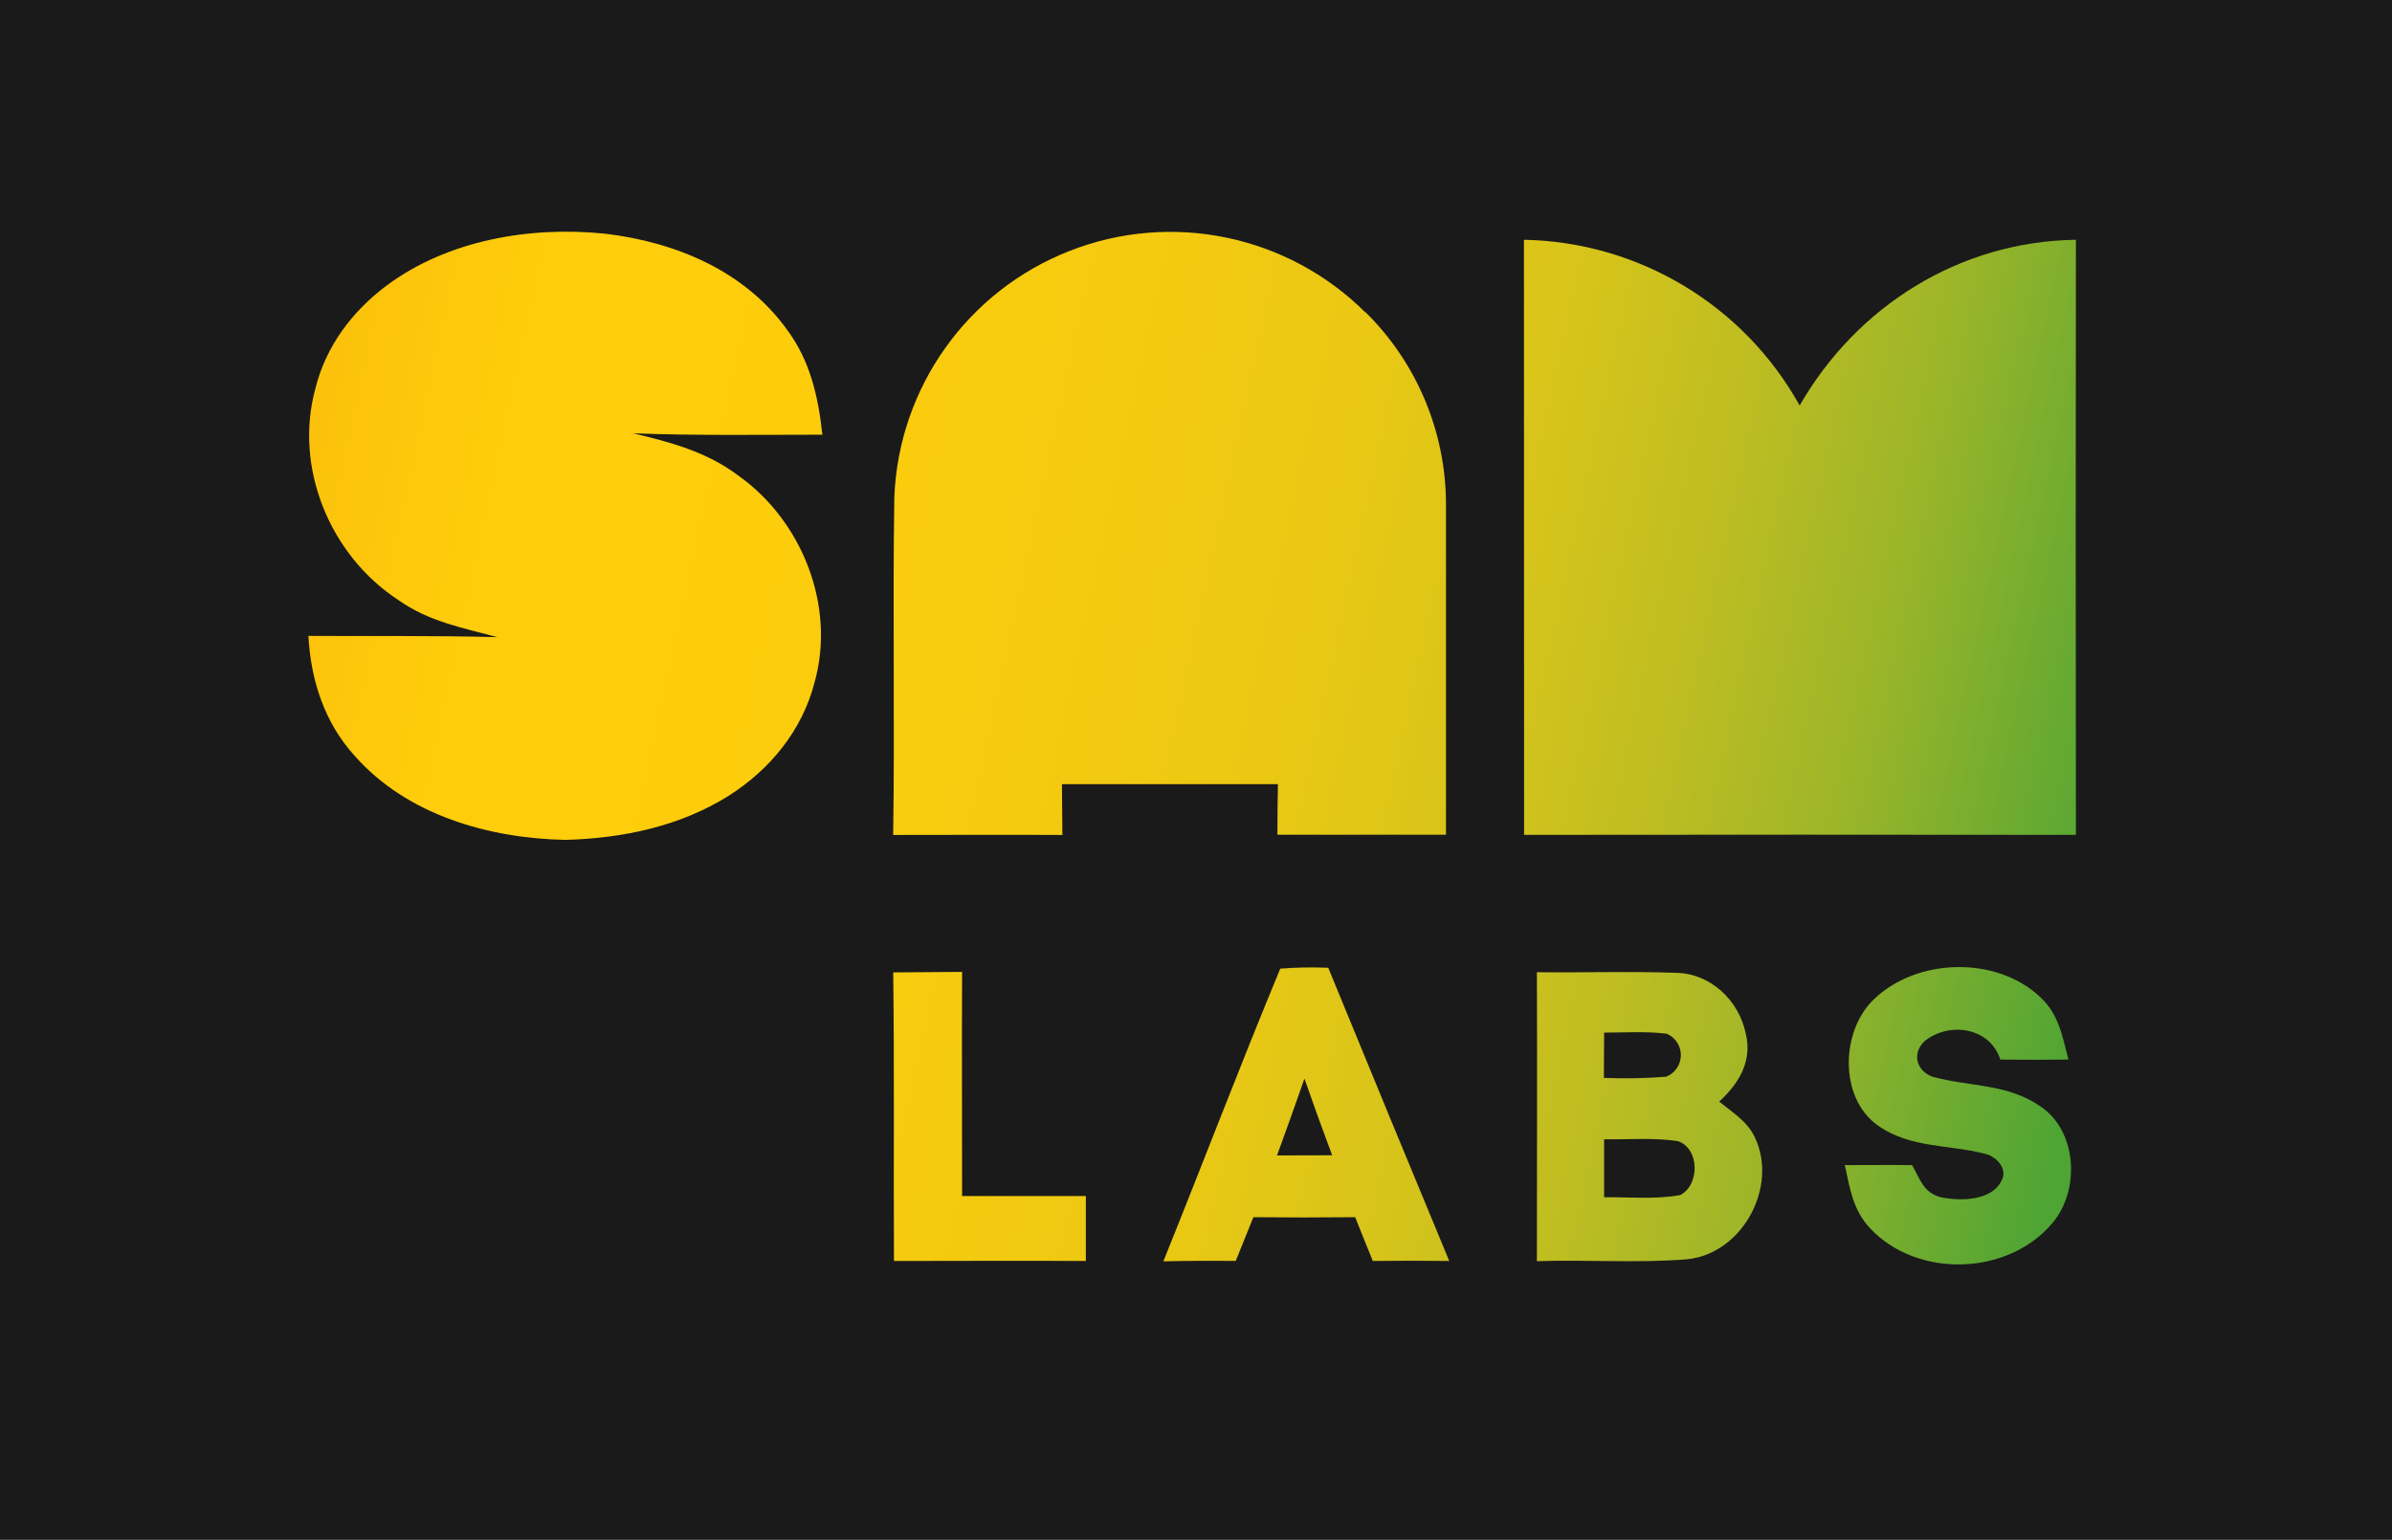
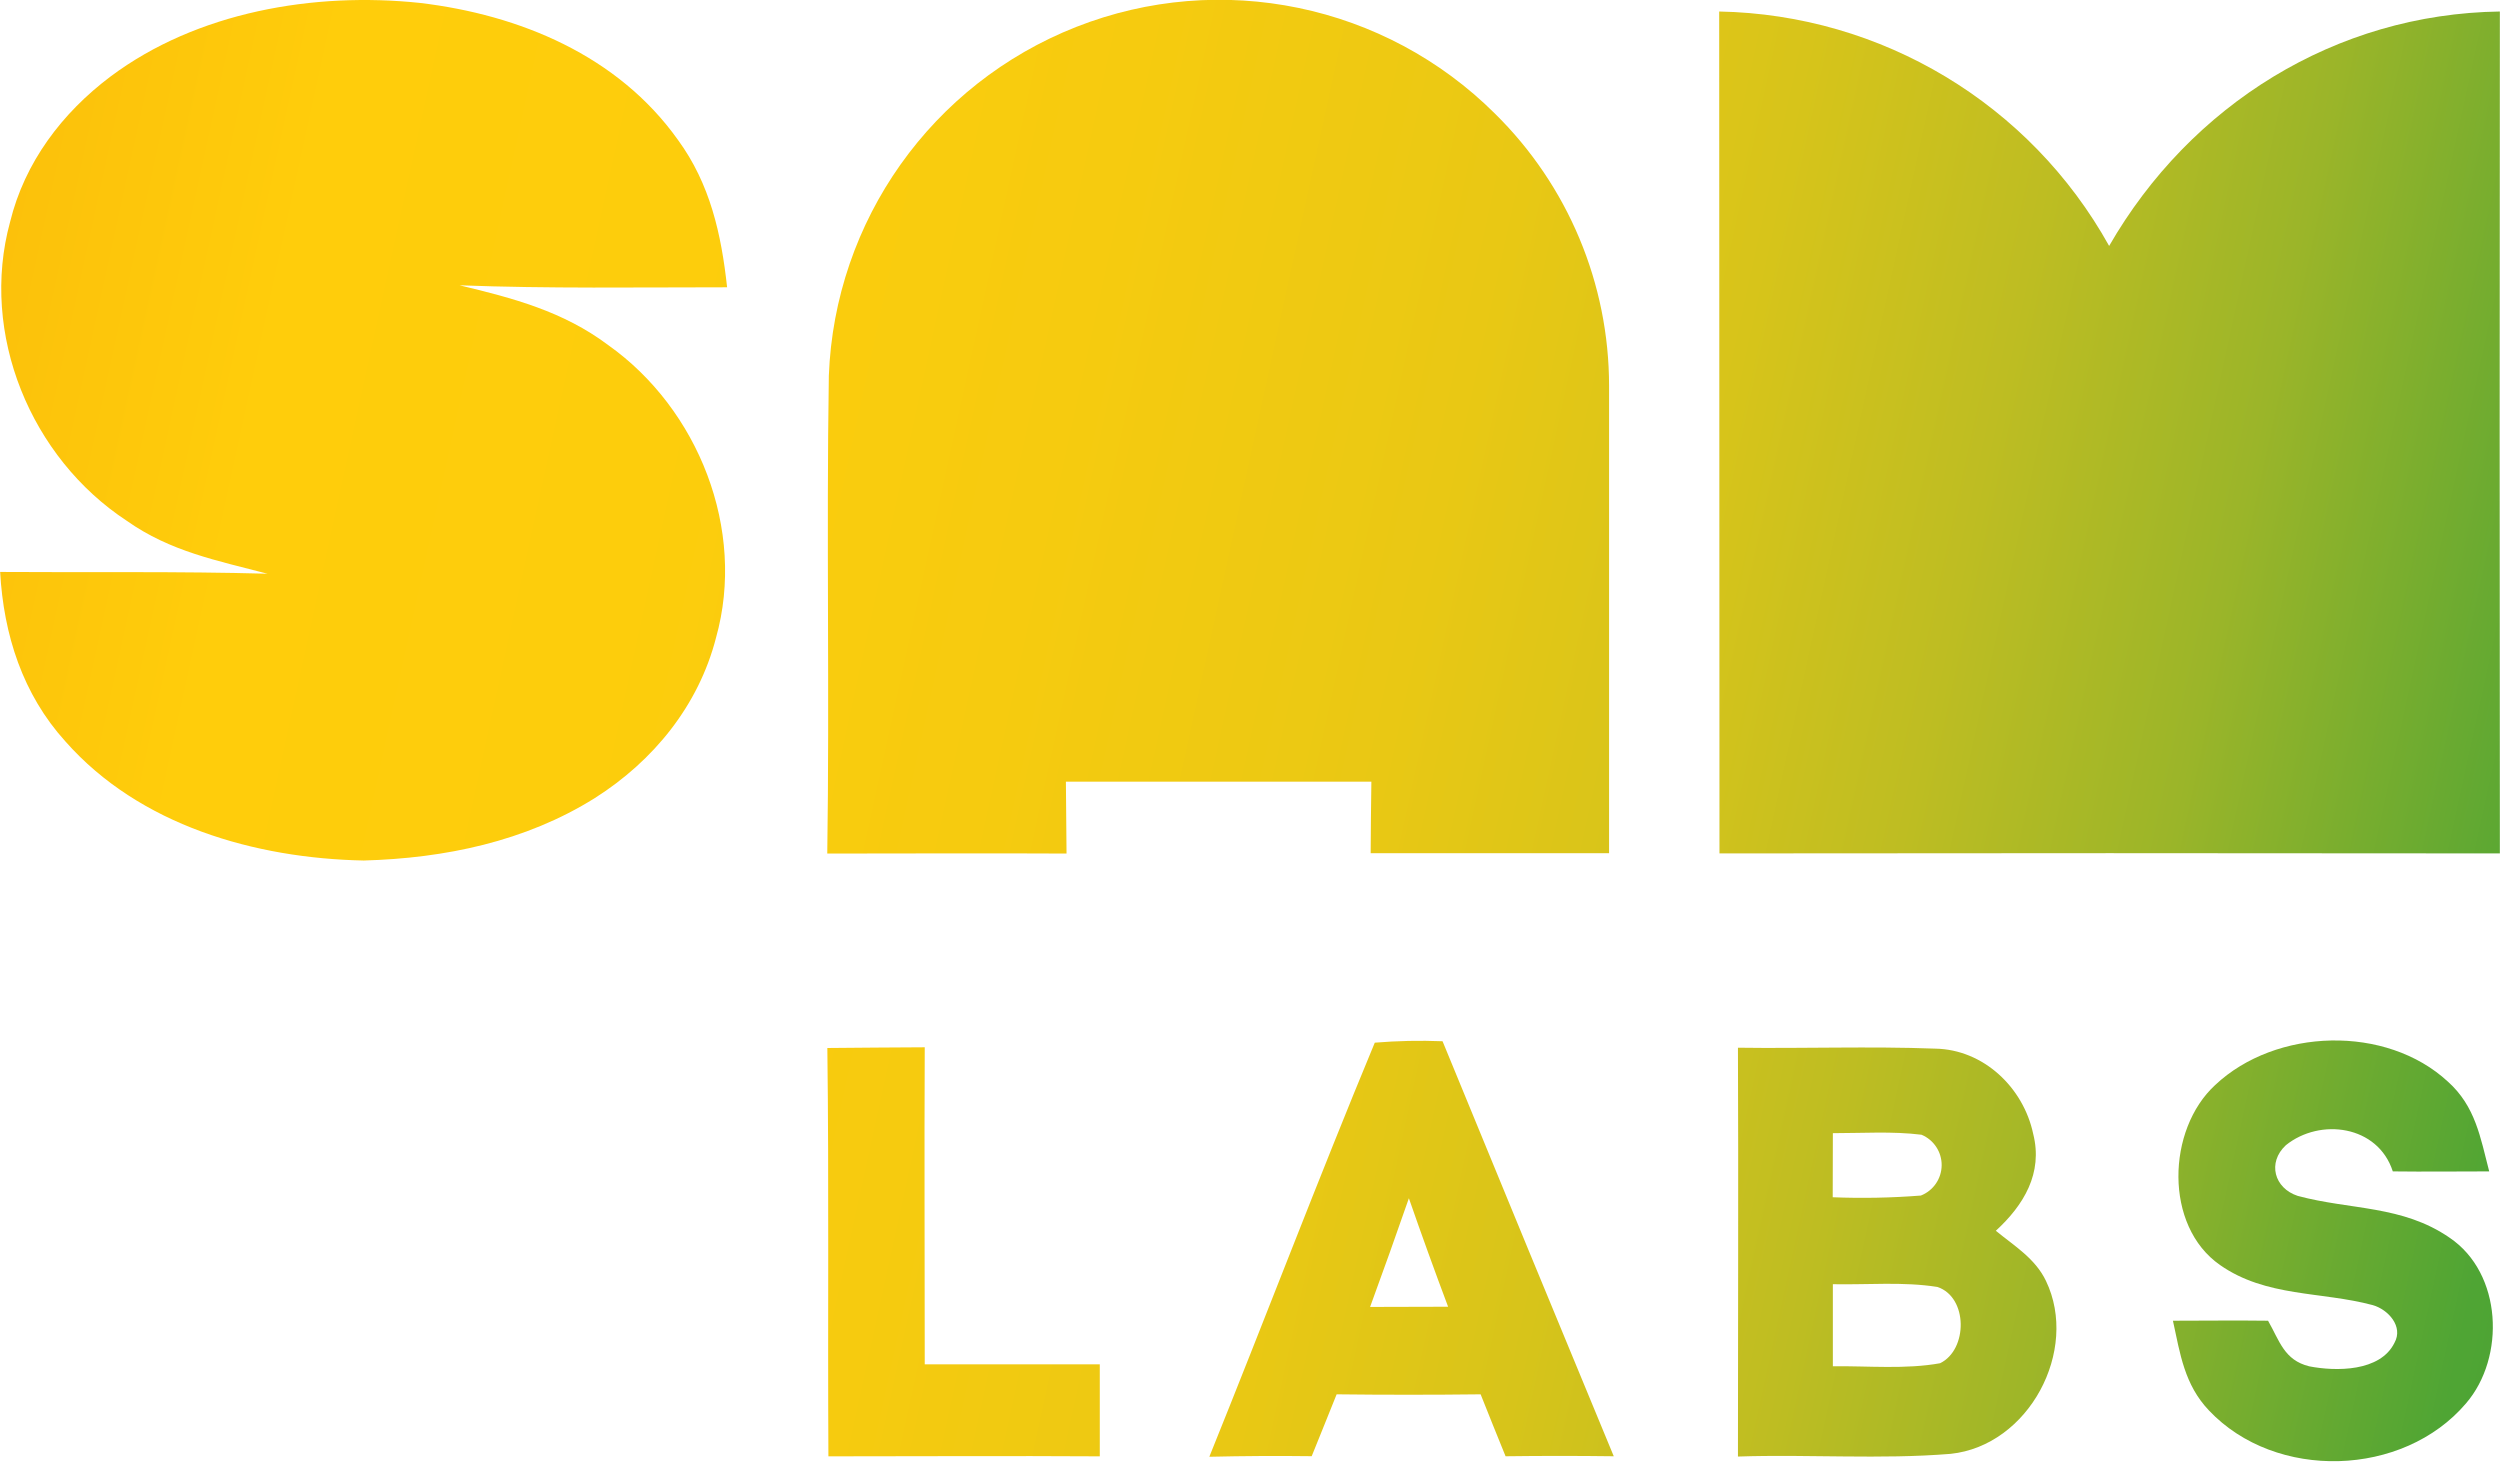
- <svg xmlns="http://www.w3.org/2000/svg" xmlns:xlink="http://www.w3.org/1999/xlink" viewBox="0 0 476.22 306.65">
+ <svg xmlns="http://www.w3.org/2000/svg" xmlns:xlink="http://www.w3.org/1999/xlink" viewBox="0 0 351.91 205.71">
  <defs>
-     <style>.cls-1{fill:#1a1a1a;}.cls-2{fill:url(#New_Gradient_Swatch_1);}.cls-3{fill:url(#New_Gradient_Swatch_1-2);}.cls-4{fill:url(#New_Gradient_Swatch_1-3);}.cls-5{fill:url(#New_Gradient_Swatch_1-4);}.cls-6{fill:url(#New_Gradient_Swatch_1-5);}.cls-7{fill:url(#New_Gradient_Swatch_1-6);}.cls-8{fill:url(#New_Gradient_Swatch_1-7);}</style>
-     <linearGradient id="New_Gradient_Swatch_1" x1="-656.82" y1="-61.38" x2="1139.69" y2="330.89" gradientUnits="userSpaceOnUse">
+     <style>.cls-1{fill:url(#New_Gradient_Swatch_1);}.cls-2{fill:url(#New_Gradient_Swatch_1-2);}.cls-3{fill:url(#New_Gradient_Swatch_1-3);}.cls-4{fill:url(#New_Gradient_Swatch_1-4);}.cls-5{fill:url(#New_Gradient_Swatch_1-5);}.cls-6{fill:url(#New_Gradient_Swatch_1-6);}.cls-7{fill:url(#New_Gradient_Swatch_1-7);}</style>
+     <linearGradient id="New_Gradient_Swatch_1" x1="-718.2" y1="-107.51" x2="1078.32" y2="284.76" gradientUnits="userSpaceOnUse">
      <stop offset="0" stop-color="#d3161a" />
      <stop offset="0.23" stop-color="#e2640f" />
      <stop offset="0.42" stop-color="#ffcd0b" />
      <stop offset="0.45" stop-color="#fdcd0c" />
      <stop offset="0.48" stop-color="#f6cb0f" />
      <stop offset="0.51" stop-color="#e9c814" />
      <stop offset="0.53" stop-color="#d7c41a" />
      <stop offset="0.55" stop-color="#bebd22" />
      <stop offset="0.57" stop-color="#9bb529" />
      <stop offset="0.59" stop-color="#68aa31" />
      <stop offset="0.6" stop-color="#4fa534" />
      <stop offset="0.64" stop-color="#3e9937" />
      <stop offset="0.72" stop-color="#1b853a" />
      <stop offset="0.78" stop-color="#057e3b" />
      <stop offset="0.8" stop-color="#0a7e3f" />
      <stop offset="0.83" stop-color="#157f4a" />
      <stop offset="0.86" stop-color="#1f815f" />
      <stop offset="0.91" stop-color="#2a857d" />
      <stop offset="0.95" stop-color="#3789a2" />
      <stop offset="1" stop-color="#478dcb" />
    </linearGradient>
-     <linearGradient id="New_Gradient_Swatch_1-2" x1="-652.38" y1="-81.77" x2="1144.14" y2="310.51" xlink:href="#New_Gradient_Swatch_1" />
-     <linearGradient id="New_Gradient_Swatch_1-3" x1="-645.71" y1="-112.23" x2="1150.79" y2="280.04" xlink:href="#New_Gradient_Swatch_1" />
-     <linearGradient id="New_Gradient_Swatch_1-4" x1="-668.3" y1="-8.86" x2="1128.22" y2="383.42" xlink:href="#New_Gradient_Swatch_1" />
-     <linearGradient id="New_Gradient_Swatch_1-5" x1="-677.66" y1="34.01" x2="1118.87" y2="426.28" xlink:href="#New_Gradient_Swatch_1" />
-     <linearGradient id="New_Gradient_Swatch_1-6" x1="-674.71" y1="20.48" x2="1121.82" y2="412.75" xlink:href="#New_Gradient_Swatch_1" />
-     <linearGradient id="New_Gradient_Swatch_1-7" x1="-671.5" y1="5.82" x2="1125.01" y2="398.1" xlink:href="#New_Gradient_Swatch_1" />
+     <linearGradient id="New_Gradient_Swatch_1-2" x1="-713.75" y1="-127.9" x2="1082.76" y2="264.38" xlink:href="#New_Gradient_Swatch_1" />
+     <linearGradient id="New_Gradient_Swatch_1-3" x1="-707.09" y1="-158.36" x2="1089.41" y2="233.91" xlink:href="#New_Gradient_Swatch_1" />
+     <linearGradient id="New_Gradient_Swatch_1-4" x1="-729.68" y1="-54.99" x2="1066.85" y2="337.29" xlink:href="#New_Gradient_Swatch_1" />
+     <linearGradient id="New_Gradient_Swatch_1-5" x1="-739.03" y1="-12.12" x2="1057.49" y2="380.15" xlink:href="#New_Gradient_Swatch_1" />
+     <linearGradient id="New_Gradient_Swatch_1-6" x1="-736.09" y1="-25.65" x2="1060.45" y2="366.62" xlink:href="#New_Gradient_Swatch_1" />
+     <linearGradient id="New_Gradient_Swatch_1-7" x1="-732.88" y1="-40.31" x2="1063.64" y2="351.97" xlink:href="#New_Gradient_Swatch_1" />
  </defs>
  <g id="Layer_2" data-name="Layer 2">
    <g id="Layer_1-2" data-name="Layer 1">
-       <rect class="cls-1" width="476.22" height="306.65" />
-       <path class="cls-2" d="M120.46,46.54c14.1,1.67,27.9,7.43,36.35,19.28,4.53,6.19,6.11,13.28,6.92,20.75-12.55,0-25.13.2-37.67-.28,7.53,1.8,14.6,3.67,20.9,8.4,12.73,9,19.47,26,15.21,41.21-2.45,9.52-8.84,17.33-17.07,22.56-9.76,6.13-21.12,8.48-32.51,8.8-15.31-.3-31.59-4.95-42-16.76-6-6.62-8.7-15-9.19-23.86,12.55.09,25.08-.1,37.63.25C92,125,85.33,123.78,79.24,119.45,65.7,110.58,58.48,93.13,62.79,77.37,64.85,69,70.11,62,76.93,56.9,89.1,47.8,105.59,45,120.46,46.54Z" />
-       <path class="cls-3" d="M271.82,62.13a53.84,53.84,0,0,1,16.06,38.35q0,32.85,0,65.75-16.77,0-33.56,0,0-5,.1-10.07-21.51,0-43,0l.09,10.12c-11.23-.06-22.46,0-33.69,0,.34-22.41-.12-44.85.23-67.26a55,55,0,0,1,93.76-36.82Z" />
-       <path class="cls-4" d="M303.4,47.75a64.2,64.2,0,0,1,54.89,33c11.45-19.88,31.89-32.67,55-33q-.07,59.27,0,118.51-54.92-.07-109.86,0Q303.39,107,303.4,47.75Z" />
-       <path class="cls-5" d="M406,198.39c3.88,3.48,4.56,7.85,5.8,12.62q-6.79.08-13.56,0c-2.1-6.51-10.24-7.56-15.05-3.69-2.64,2.45-1.64,6.06,1.67,7.14,7.41,2,14.71,1.29,21.38,5.88,7.41,5,7.89,16.83,2.3,23.32-8.85,10.42-26.8,10.94-36.18,1-3.45-3.63-4.06-7.94-5.07-12.63,4.46,0,8.93-.06,13.39,0,1.62,2.83,2.26,5.55,5.8,6.42,3.74.73,10,.78,12-3.32,1.28-2.28-.87-4.68-3.07-5.3-7.23-1.94-15-1.1-21.48-5.65-7.91-5.5-7.48-19.08-.69-25.33C381.74,190.82,397.27,190.35,406,198.39Z" />
-       <path class="cls-6" d="M177.83,193.65c4.59-.05,9.15-.07,13.71-.1-.06,14.87,0,29.74,0,44.63,8.21,0,16.43,0,24.64,0v12.94c-12.74-.08-25.46,0-38.2,0C177.88,231.93,178.07,212.78,177.83,193.65Z" />
-       <path class="cls-7" d="M254.89,192.9c-8,19.26-15.46,38.92-23.28,58.29q7.2-.16,14.41-.08c1.18-2.89,2.34-5.82,3.51-8.71q10.12.1,20.27,0c1.16,2.9,2.32,5.82,3.51,8.72q7.6-.1,15.22,0Q276.44,222,264.44,192.73A78,78,0,0,0,254.89,192.9Zm-.65,37.2q2.79-7.64,5.46-15.3,2.67,7.68,5.52,15.27Z" />
-       <path class="cls-8" d="M349.34,226.44c-1.51-3.16-4.42-4.9-7.07-7.06,3.94-3.61,6.67-8.11,5.27-13.64-1.38-6.53-7-11.89-13.81-12-9.24-.35-18.51,0-27.75-.13.08,19.19,0,38.37,0,57.55,10-.34,20,.43,29.93-.38C347,249.63,354.08,236.22,349.34,226.44Zm-30-20.8c4.13,0,8.38-.29,12.48.22a4.63,4.63,0,0,1-.09,8.56,104.79,104.79,0,0,1-12.41.24C319.34,211.65,319.36,208.65,319.36,205.64ZM334.48,238c-4.9.89-10.15.37-15.12.43,0-3.85,0-7.7,0-11.55,4.87.1,9.93-.38,14.73.39C338.42,228.75,338.41,236.08,334.48,238Z" />
+       <path class="cls-1" d="M59.09.41C73.18,2.08,87,7.84,95.43,19.69c4.53,6.19,6.11,13.28,6.92,20.75-12.55,0-25.13.2-37.66-.28,7.52,1.8,14.6,3.67,20.9,8.4,12.72,9,19.46,26,15.2,41.21C98.34,99.29,92,107.1,83.73,112.34c-9.77,6.12-21.13,8.47-32.52,8.79-15.31-.3-31.58-4.95-42-16.76-6-6.62-8.7-15-9.19-23.86,12.55.09,25.08-.1,37.63.25C30.57,78.9,24,77.65,17.86,73.32,4.33,64.45-2.89,47,1.42,31.24,3.47,22.87,8.73,15.9,15.56,10.77,27.72,1.67,44.21-1.16,59.09.41Z" />
+       <path class="cls-2" d="M210.44,16A53.8,53.8,0,0,1,226.5,54.35q0,32.85,0,65.75-16.77,0-33.56,0c0-3.36.07-6.71.1-10.07q-21.49,0-43,0l.09,10.12c-11.22-.06-22.45,0-33.68,0,.33-22.41-.13-44.85.22-67.26A55,55,0,0,1,210.44,16Z" />
+       <path class="cls-3" d="M242,1.62a64.2,64.2,0,0,1,54.89,33c11.45-19.88,31.88-32.67,55-33q-.06,59.27,0,118.51-54.92-.07-109.85,0Q242,60.87,242,1.62Z" />
+       <path class="cls-4" d="M344.58,152.26c3.88,3.48,4.57,7.85,5.81,12.63-4.54,0-9.05.06-13.57,0-2.1-6.51-10.24-7.56-15.05-3.69-2.64,2.45-1.64,6.06,1.67,7.14,7.42,2,14.72,1.29,21.38,5.89,7.41,5,7.89,16.82,2.31,23.31-8.86,10.42-26.8,10.94-36.19,1-3.45-3.63-4.05-7.94-5.07-12.63,4.47,0,8.94-.06,13.39,0,1.62,2.83,2.26,5.55,5.8,6.42,3.74.73,10,.78,12-3.32,1.27-2.28-.88-4.68-3.07-5.3-7.24-1.94-15-1.1-21.49-5.64-7.91-5.51-7.48-19.09-.68-25.34C320.36,144.69,335.9,144.22,344.58,152.26Z" />
+       <path class="cls-5" d="M116.46,147.52c4.58-.05,9.14-.07,13.71-.1-.07,14.87,0,29.74,0,44.63,8.21,0,16.44,0,24.64,0V205c-12.74-.08-25.46,0-38.2,0C116.5,185.8,116.7,166.65,116.46,147.52Z" />
+       <path class="cls-6" d="M193.52,146.77c-8,19.26-15.46,38.92-23.29,58.29q7.2-.17,14.41-.08c1.18-2.89,2.34-5.82,3.51-8.71q10.13.12,20.27,0c1.16,2.9,2.32,5.82,3.51,8.72q7.62-.1,15.23,0-12.1-29.19-24.1-58.42A77.83,77.83,0,0,0,193.52,146.77Zm-.66,37.2q2.8-7.64,5.46-15.3,2.67,7.68,5.52,15.27Z" />
+       <path class="cls-7" d="M288,180.31c-1.51-3.16-4.42-4.9-7.06-7.06,3.93-3.61,6.66-8.11,5.26-13.64-1.38-6.53-7-11.89-13.8-12-9.24-.35-18.52,0-27.76-.13.08,19.19,0,38.37,0,57.55,10-.34,20,.43,29.93-.38C285.59,203.5,292.7,190.09,288,180.31Zm-30-20.8c4.13,0,8.38-.29,12.48.22a4.62,4.62,0,0,1-.09,8.56,104.79,104.79,0,0,1-12.41.24C258,165.52,258,162.52,258,159.51Zm15.12,32.38c-4.9.89-10.14.37-15.12.43,0-3.85,0-7.7,0-11.55,4.87.1,9.93-.38,14.73.39C277.05,182.62,277,190,273.1,191.89Z" />
    </g>
  </g>
</svg>
